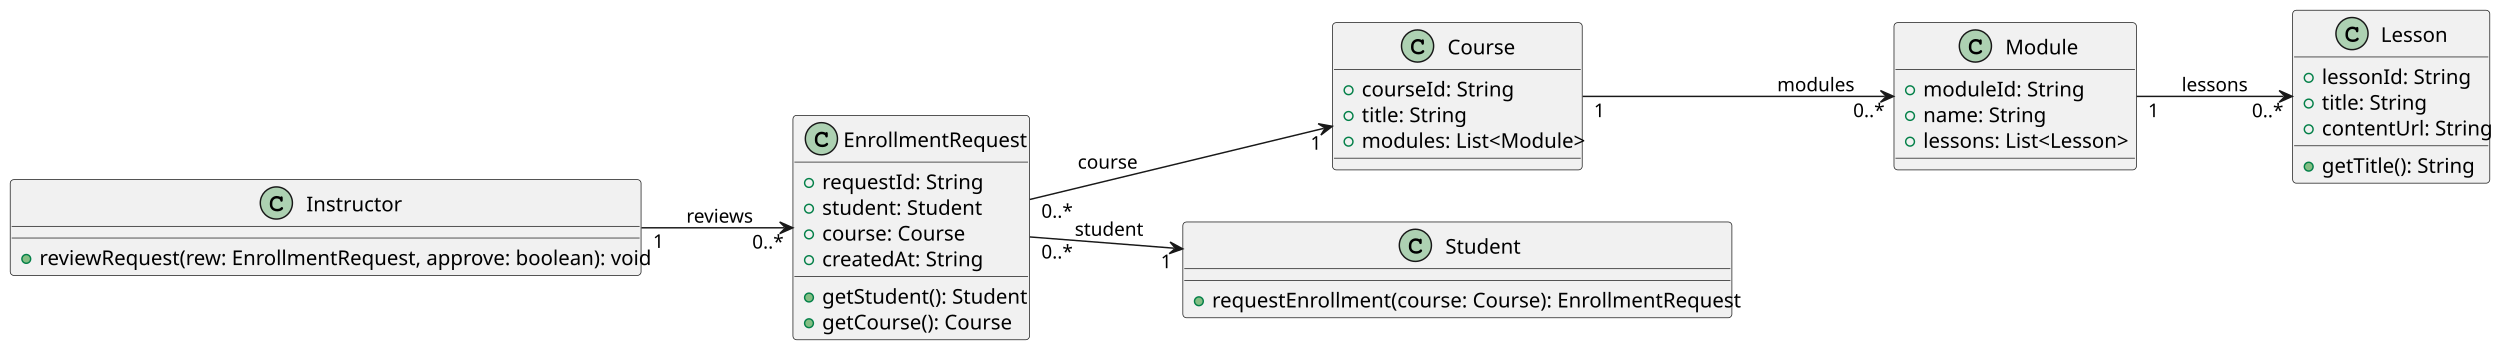
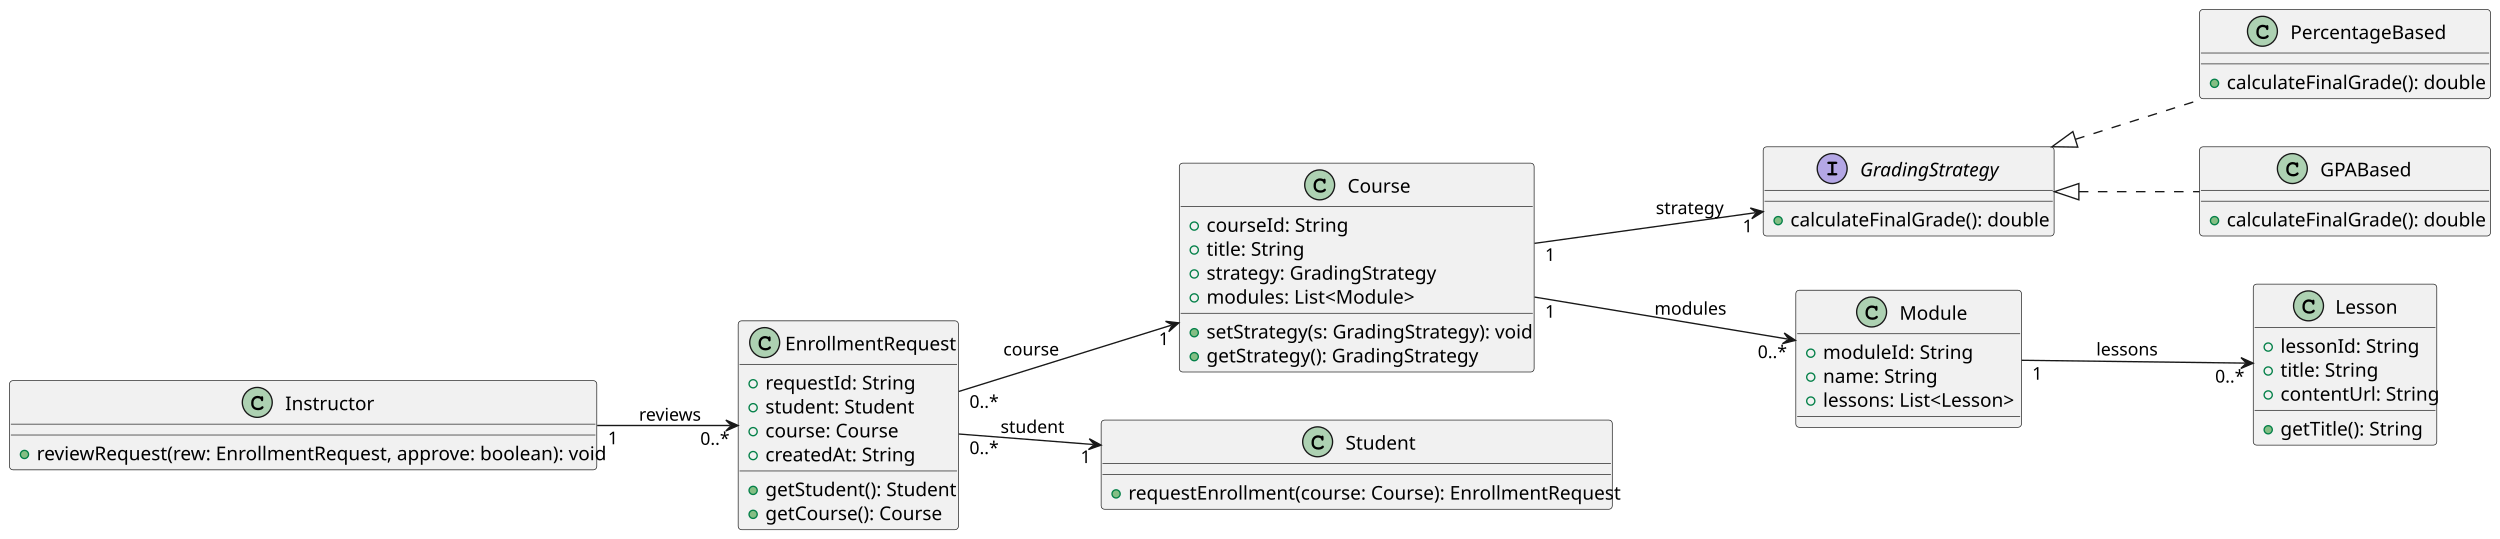
- <svg xmlns="http://www.w3.org/2000/svg" contentStyleType="text/css" height="239px" preserveAspectRatio="none" style="width:1712px;height:239px;background:#FFFFFF;" version="1.1" viewBox="0 0 1712 239" width="1712px" zoomAndPan="magnify">
+ <svg xmlns="http://www.w3.org/2000/svg" contentStyleType="text/css" height="396px" preserveAspectRatio="none" style="width:1839px;height:396px;background:#FFFFFF;" version="1.1" viewBox="0 0 1839 396" width="1839px" zoomAndPan="magnify">
  <defs />
  <g>
    <g id="elem_Course">
-       <rect codeLine="3" fill="#F1F1F1" height="100.828" id="Course" rx="2.5" ry="2.5" style="stroke:#181818;stroke-width:0.5;" width="171" x="912.5" y="15.5" />
-       <ellipse cx="970.75" cy="31.5" fill="#ADD1B2" rx="11" ry="11" style="stroke:#181818;stroke-width:1.0;" />
-       <path d="M973.516,27.375 Q973.672,27.156 973.859,27.047 Q974.047,26.938 974.266,26.938 Q974.641,26.938 974.875,27.203 Q975.109,27.453 975.109,28.062 L975.109,29.516 Q975.109,30.125 974.875,30.391 Q974.641,30.656 974.266,30.656 Q973.922,30.656 973.719,30.453 Q973.516,30.266 973.406,29.75 Q973.359,29.391 973.172,29.203 Q972.844,28.828 972.234,28.609 Q971.625,28.391 971,28.391 Q970.234,28.391 969.594,28.719 Q968.969,29.047 968.469,29.797 Q967.984,30.547 967.984,31.578 L967.984,32.672 Q967.984,33.906 968.875,34.734 Q969.766,35.547 971.359,35.547 Q972.297,35.547 972.953,35.297 Q973.344,35.141 973.766,34.703 Q974.031,34.438 974.172,34.359 Q974.328,34.281 974.531,34.281 Q974.859,34.281 975.109,34.547 Q975.375,34.797 975.375,35.141 Q975.375,35.484 975.031,35.891 Q974.531,36.469 973.734,36.797 Q972.656,37.25 971.359,37.25 Q969.844,37.25 968.641,36.625 Q967.656,36.125 966.969,35.062 Q966.281,33.984 966.281,32.703 L966.281,31.547 Q966.281,30.219 966.891,29.078 Q967.516,27.922 968.609,27.312 Q969.703,26.688 970.938,26.688 Q971.672,26.688 972.312,26.859 Q972.969,27.016 973.516,27.375 Z " fill="#000000" />
-       <text fill="#000000" font-family="sans-serif" font-size="14" lengthAdjust="spacing" textLength="46" x="991.25" y="37.228">Course</text>
-       <line style="stroke:#181818;stroke-width:0.5;" x1="913.5" x2="1082.5" y1="47.5" y2="47.5" />
-       <ellipse cx="923.5" cy="61.805" fill="none" rx="3" ry="3" style="stroke:#038048;stroke-width:1.0;" />
-       <text fill="#000000" font-family="sans-serif" font-size="14" lengthAdjust="spacing" textLength="99" x="932.5" y="66.033">courseId: String</text>
-       <ellipse cx="923.5" cy="79.414" fill="none" rx="3" ry="3" style="stroke:#038048;stroke-width:1.0;" />
-       <text fill="#000000" font-family="sans-serif" font-size="14" lengthAdjust="spacing" textLength="67" x="932.5" y="83.643">title: String</text>
-       <ellipse cx="923.5" cy="97.023" fill="none" rx="3" ry="3" style="stroke:#038048;stroke-width:1.0;" />
-       <text fill="#000000" font-family="sans-serif" font-size="14" lengthAdjust="spacing" textLength="145" x="932.5" y="101.252">modules: List&lt;Module&gt;</text>
-       <line style="stroke:#181818;stroke-width:0.5;" x1="913.5" x2="1082.5" y1="108.328" y2="108.328" />
+       <rect codeLine="3" fill="#F1F1F1" height="153.656" id="Course" rx="2.5" ry="2.5" style="stroke:#181818;stroke-width:0.5;" width="261" x="867.5" y="120" />
+       <ellipse cx="970.75" cy="136" fill="#ADD1B2" rx="11" ry="11" style="stroke:#181818;stroke-width:1.0;" />
+       <path d="M973.516,131.875 Q973.672,131.656 973.859,131.547 Q974.047,131.438 974.266,131.438 Q974.641,131.438 974.875,131.703 Q975.109,131.953 975.109,132.562 L975.109,134.016 Q975.109,134.625 974.875,134.891 Q974.641,135.156 974.266,135.156 Q973.922,135.156 973.719,134.953 Q973.516,134.766 973.406,134.25 Q973.359,133.891 973.172,133.703 Q972.844,133.328 972.234,133.109 Q971.625,132.891 971,132.891 Q970.234,132.891 969.594,133.219 Q968.969,133.547 968.469,134.297 Q967.984,135.047 967.984,136.078 L967.984,137.172 Q967.984,138.406 968.875,139.234 Q969.766,140.047 971.359,140.047 Q972.297,140.047 972.953,139.797 Q973.344,139.641 973.766,139.203 Q974.031,138.938 974.172,138.859 Q974.328,138.781 974.531,138.781 Q974.859,138.781 975.109,139.047 Q975.375,139.297 975.375,139.641 Q975.375,139.984 975.031,140.391 Q974.531,140.969 973.734,141.297 Q972.656,141.75 971.359,141.75 Q969.844,141.75 968.641,141.125 Q967.656,140.625 966.969,139.562 Q966.281,138.484 966.281,137.203 L966.281,136.047 Q966.281,134.719 966.891,133.578 Q967.516,132.422 968.609,131.812 Q969.703,131.188 970.938,131.188 Q971.672,131.188 972.312,131.359 Q972.969,131.516 973.516,131.875 Z " fill="#000000" />
+       <text fill="#000000" font-family="sans-serif" font-size="14" lengthAdjust="spacing" textLength="46" x="991.25" y="141.728">Course</text>
+       <line style="stroke:#181818;stroke-width:0.5;" x1="868.5" x2="1127.5" y1="152" y2="152" />
+       <ellipse cx="878.5" cy="166.305" fill="none" rx="3" ry="3" style="stroke:#038048;stroke-width:1.0;" />
+       <text fill="#000000" font-family="sans-serif" font-size="14" lengthAdjust="spacing" textLength="99" x="887.5" y="170.533">courseId: String</text>
+       <ellipse cx="878.5" cy="183.914" fill="none" rx="3" ry="3" style="stroke:#038048;stroke-width:1.0;" />
+       <text fill="#000000" font-family="sans-serif" font-size="14" lengthAdjust="spacing" textLength="67" x="887.5" y="188.143">title: String</text>
+       <ellipse cx="878.5" cy="201.523" fill="none" rx="3" ry="3" style="stroke:#038048;stroke-width:1.0;" />
+       <text fill="#000000" font-family="sans-serif" font-size="14" lengthAdjust="spacing" textLength="163" x="887.5" y="205.752">strategy: GradingStrategy</text>
+       <ellipse cx="878.5" cy="219.133" fill="none" rx="3" ry="3" style="stroke:#038048;stroke-width:1.0;" />
+       <text fill="#000000" font-family="sans-serif" font-size="14" lengthAdjust="spacing" textLength="145" x="887.5" y="223.361">modules: List&lt;Module&gt;</text>
+       <line style="stroke:#181818;stroke-width:0.5;" x1="868.5" x2="1127.5" y1="230.438" y2="230.438" />
+       <ellipse cx="878.5" cy="244.742" fill="#84BE84" rx="3" ry="3" style="stroke:#038048;stroke-width:1.0;" />
+       <text fill="#000000" font-family="sans-serif" font-size="14" lengthAdjust="spacing" textLength="235" x="887.5" y="248.971">setStrategy(s: GradingStrategy): void</text>
+       <ellipse cx="878.5" cy="262.352" fill="#84BE84" rx="3" ry="3" style="stroke:#038048;stroke-width:1.0;" />
+       <text fill="#000000" font-family="sans-serif" font-size="14" lengthAdjust="spacing" textLength="195" x="887.5" y="266.58">getStrategy(): GradingStrategy</text>
+     </g>
+     <g id="elem_GradingStrategy">
+       <rect codeLine="12" fill="#F1F1F1" height="65.609" id="GradingStrategy" rx="2.5" ry="2.5" style="stroke:#181818;stroke-width:0.5;" width="214" x="1297" y="108" />
+       <ellipse cx="1347.75" cy="124" fill="#B4A7E5" rx="11" ry="11" style="stroke:#181818;stroke-width:1.0;" />
+       <path d="M1348.703,120.641 L1348.703,127.297 L1350.422,127.297 Q1351.031,127.297 1351.297,127.531 Q1351.562,127.766 1351.562,128.156 Q1351.562,128.531 1351.297,128.766 Q1351.031,129 1350.422,129 L1345.281,129 Q1344.672,129 1344.406,128.766 Q1344.141,128.531 1344.141,128.141 Q1344.141,127.766 1344.406,127.531 Q1344.672,127.297 1345.281,127.297 L1347,127.297 L1347,120.641 L1345.281,120.641 Q1344.672,120.641 1344.406,120.406 Q1344.141,120.172 1344.141,119.781 Q1344.141,119.406 1344.406,119.172 Q1344.672,118.938 1345.281,118.938 L1350.422,118.938 Q1351.031,118.938 1351.297,119.172 Q1351.562,119.406 1351.562,119.781 Q1351.562,120.172 1351.297,120.406 Q1351.031,120.641 1350.422,120.641 L1348.703,120.641 Z " fill="#000000" />
+       <text fill="#000000" font-family="sans-serif" font-size="14" font-style="italic" lengthAdjust="spacing" textLength="104" x="1368.25" y="129.728">GradingStrategy</text>
+       <line style="stroke:#181818;stroke-width:0.5;" x1="1298" x2="1510" y1="140" y2="140" />
+       <line style="stroke:#181818;stroke-width:0.5;" x1="1298" x2="1510" y1="148" y2="148" />
+       <ellipse cx="1308" cy="162.305" fill="#84BE84" rx="3" ry="3" style="stroke:#038048;stroke-width:1.0;" />
+       <text fill="#000000" font-family="sans-serif" font-size="14" lengthAdjust="spacing" textLength="188" x="1317" y="166.533">calculateFinalGrade(): double</text>
+     </g>
+     <g id="elem_PercentageBased">
+       <rect codeLine="16" fill="#F1F1F1" height="65.609" id="PercentageBased" rx="2.5" ry="2.5" style="stroke:#181818;stroke-width:0.5;" width="214" x="1618" y="7" />
+       <ellipse cx="1664.25" cy="23" fill="#ADD1B2" rx="11" ry="11" style="stroke:#181818;stroke-width:1.0;" />
+       <path d="M1667.016,18.875 Q1667.172,18.656 1667.359,18.547 Q1667.547,18.438 1667.766,18.438 Q1668.141,18.438 1668.375,18.703 Q1668.609,18.953 1668.609,19.562 L1668.609,21.016 Q1668.609,21.625 1668.375,21.891 Q1668.141,22.156 1667.766,22.156 Q1667.422,22.156 1667.219,21.953 Q1667.016,21.766 1666.906,21.25 Q1666.859,20.891 1666.672,20.703 Q1666.344,20.328 1665.734,20.109 Q1665.125,19.891 1664.5,19.891 Q1663.734,19.891 1663.094,20.219 Q1662.469,20.547 1661.969,21.297 Q1661.484,22.047 1661.484,23.078 L1661.484,24.172 Q1661.484,25.406 1662.375,26.234 Q1663.266,27.047 1664.859,27.047 Q1665.797,27.047 1666.453,26.797 Q1666.844,26.641 1667.266,26.203 Q1667.531,25.938 1667.672,25.859 Q1667.828,25.781 1668.031,25.781 Q1668.359,25.781 1668.609,26.047 Q1668.875,26.297 1668.875,26.641 Q1668.875,26.984 1668.531,27.391 Q1668.031,27.969 1667.234,28.297 Q1666.156,28.75 1664.859,28.75 Q1663.344,28.75 1662.141,28.125 Q1661.156,27.625 1660.469,26.562 Q1659.781,25.484 1659.781,24.203 L1659.781,23.047 Q1659.781,21.719 1660.391,20.578 Q1661.016,19.422 1662.109,18.812 Q1663.203,18.188 1664.438,18.188 Q1665.172,18.188 1665.812,18.359 Q1666.469,18.516 1667.016,18.875 Z " fill="#000000" />
+       <text fill="#000000" font-family="sans-serif" font-size="14" lengthAdjust="spacing" textLength="113" x="1684.75" y="28.729">PercentageBased</text>
+       <line style="stroke:#181818;stroke-width:0.5;" x1="1619" x2="1831" y1="39" y2="39" />
+       <line style="stroke:#181818;stroke-width:0.5;" x1="1619" x2="1831" y1="47" y2="47" />
+       <ellipse cx="1629" cy="61.305" fill="#84BE84" rx="3" ry="3" style="stroke:#038048;stroke-width:1.0;" />
+       <text fill="#000000" font-family="sans-serif" font-size="14" lengthAdjust="spacing" textLength="188" x="1638" y="65.533">calculateFinalGrade(): double</text>
+     </g>
+     <g id="elem_GPABased">
+       <rect codeLine="20" fill="#F1F1F1" height="65.609" id="GPABased" rx="2.5" ry="2.5" style="stroke:#181818;stroke-width:0.5;" width="214" x="1618" y="108" />
+       <ellipse cx="1686.25" cy="124" fill="#ADD1B2" rx="11" ry="11" style="stroke:#181818;stroke-width:1.0;" />
+       <path d="M1689.016,119.875 Q1689.172,119.656 1689.359,119.547 Q1689.547,119.438 1689.766,119.438 Q1690.141,119.438 1690.375,119.703 Q1690.609,119.953 1690.609,120.562 L1690.609,122.016 Q1690.609,122.625 1690.375,122.891 Q1690.141,123.156 1689.766,123.156 Q1689.422,123.156 1689.219,122.953 Q1689.016,122.766 1688.906,122.25 Q1688.859,121.891 1688.672,121.703 Q1688.344,121.328 1687.734,121.109 Q1687.125,120.891 1686.5,120.891 Q1685.734,120.891 1685.094,121.219 Q1684.469,121.547 1683.969,122.297 Q1683.484,123.047 1683.484,124.078 L1683.484,125.172 Q1683.484,126.406 1684.375,127.234 Q1685.266,128.047 1686.859,128.047 Q1687.797,128.047 1688.453,127.797 Q1688.844,127.641 1689.266,127.203 Q1689.531,126.938 1689.672,126.859 Q1689.828,126.781 1690.031,126.781 Q1690.359,126.781 1690.609,127.047 Q1690.875,127.297 1690.875,127.641 Q1690.875,127.984 1690.531,128.391 Q1690.031,128.969 1689.234,129.297 Q1688.156,129.75 1686.859,129.75 Q1685.344,129.75 1684.141,129.125 Q1683.156,128.625 1682.469,127.562 Q1681.781,126.484 1681.781,125.203 L1681.781,124.047 Q1681.781,122.719 1682.391,121.578 Q1683.016,120.422 1684.109,119.812 Q1685.203,119.188 1686.438,119.188 Q1687.172,119.188 1687.812,119.359 Q1688.469,119.516 1689.016,119.875 Z " fill="#000000" />
+       <text fill="#000000" font-family="sans-serif" font-size="14" lengthAdjust="spacing" textLength="69" x="1706.75" y="129.728">GPABased</text>
+       <line style="stroke:#181818;stroke-width:0.5;" x1="1619" x2="1831" y1="140" y2="140" />
+       <line style="stroke:#181818;stroke-width:0.5;" x1="1619" x2="1831" y1="148" y2="148" />
+       <ellipse cx="1629" cy="162.305" fill="#84BE84" rx="3" ry="3" style="stroke:#038048;stroke-width:1.0;" />
+       <text fill="#000000" font-family="sans-serif" font-size="14" lengthAdjust="spacing" textLength="188" x="1638" y="166.533">calculateFinalGrade(): double</text>
    </g>
    <g id="elem_Module">
-       <rect codeLine="9" fill="#F1F1F1" height="100.828" id="Module" rx="2.5" ry="2.5" style="stroke:#181818;stroke-width:0.5;" width="166" x="1297" y="15.5" />
-       <ellipse cx="1352.75" cy="31.5" fill="#ADD1B2" rx="11" ry="11" style="stroke:#181818;stroke-width:1.0;" />
-       <path d="M1355.516,27.375 Q1355.672,27.156 1355.859,27.047 Q1356.047,26.938 1356.266,26.938 Q1356.641,26.938 1356.875,27.203 Q1357.109,27.453 1357.109,28.062 L1357.109,29.516 Q1357.109,30.125 1356.875,30.391 Q1356.641,30.656 1356.266,30.656 Q1355.922,30.656 1355.719,30.453 Q1355.516,30.266 1355.406,29.75 Q1355.359,29.391 1355.172,29.203 Q1354.844,28.828 1354.234,28.609 Q1353.625,28.391 1353,28.391 Q1352.234,28.391 1351.594,28.719 Q1350.969,29.047 1350.469,29.797 Q1349.984,30.547 1349.984,31.578 L1349.984,32.672 Q1349.984,33.906 1350.875,34.734 Q1351.766,35.547 1353.359,35.547 Q1354.297,35.547 1354.953,35.297 Q1355.344,35.141 1355.766,34.703 Q1356.031,34.438 1356.172,34.359 Q1356.328,34.281 1356.531,34.281 Q1356.859,34.281 1357.109,34.547 Q1357.375,34.797 1357.375,35.141 Q1357.375,35.484 1357.031,35.891 Q1356.531,36.469 1355.734,36.797 Q1354.656,37.25 1353.359,37.25 Q1351.844,37.25 1350.641,36.625 Q1349.656,36.125 1348.969,35.062 Q1348.281,33.984 1348.281,32.703 L1348.281,31.547 Q1348.281,30.219 1348.891,29.078 Q1349.516,27.922 1350.609,27.312 Q1351.703,26.688 1352.938,26.688 Q1353.672,26.688 1354.312,26.859 Q1354.969,27.016 1355.516,27.375 Z " fill="#000000" />
-       <text fill="#000000" font-family="sans-serif" font-size="14" lengthAdjust="spacing" textLength="46" x="1373.25" y="37.228">Module</text>
-       <line style="stroke:#181818;stroke-width:0.5;" x1="1298" x2="1462" y1="47.5" y2="47.5" />
-       <ellipse cx="1308" cy="61.805" fill="none" rx="3" ry="3" style="stroke:#038048;stroke-width:1.0;" />
-       <text fill="#000000" font-family="sans-serif" font-size="14" lengthAdjust="spacing" textLength="102" x="1317" y="66.033">moduleId: String</text>
-       <ellipse cx="1308" cy="79.414" fill="none" rx="3" ry="3" style="stroke:#038048;stroke-width:1.0;" />
-       <text fill="#000000" font-family="sans-serif" font-size="14" lengthAdjust="spacing" textLength="80" x="1317" y="83.643">name: String</text>
-       <ellipse cx="1308" cy="97.023" fill="none" rx="3" ry="3" style="stroke:#038048;stroke-width:1.0;" />
-       <text fill="#000000" font-family="sans-serif" font-size="14" lengthAdjust="spacing" textLength="140" x="1317" y="101.252">lessons: List&lt;Lesson&gt;</text>
-       <line style="stroke:#181818;stroke-width:0.5;" x1="1298" x2="1462" y1="108.328" y2="108.328" />
+       <rect codeLine="24" fill="#F1F1F1" height="100.828" id="Module" rx="2.5" ry="2.5" style="stroke:#181818;stroke-width:0.5;" width="166" x="1321" y="213.5" />
+       <ellipse cx="1376.75" cy="229.5" fill="#ADD1B2" rx="11" ry="11" style="stroke:#181818;stroke-width:1.0;" />
+       <path d="M1379.516,225.375 Q1379.672,225.156 1379.859,225.047 Q1380.047,224.938 1380.266,224.938 Q1380.641,224.938 1380.875,225.203 Q1381.109,225.453 1381.109,226.062 L1381.109,227.516 Q1381.109,228.125 1380.875,228.391 Q1380.641,228.656 1380.266,228.656 Q1379.922,228.656 1379.719,228.453 Q1379.516,228.266 1379.406,227.75 Q1379.359,227.391 1379.172,227.203 Q1378.844,226.828 1378.234,226.609 Q1377.625,226.391 1377,226.391 Q1376.234,226.391 1375.594,226.719 Q1374.969,227.047 1374.469,227.797 Q1373.984,228.547 1373.984,229.578 L1373.984,230.672 Q1373.984,231.906 1374.875,232.734 Q1375.766,233.547 1377.359,233.547 Q1378.297,233.547 1378.953,233.297 Q1379.344,233.141 1379.766,232.703 Q1380.031,232.438 1380.172,232.359 Q1380.328,232.281 1380.531,232.281 Q1380.859,232.281 1381.109,232.547 Q1381.375,232.797 1381.375,233.141 Q1381.375,233.484 1381.031,233.891 Q1380.531,234.469 1379.734,234.797 Q1378.656,235.25 1377.359,235.25 Q1375.844,235.25 1374.641,234.625 Q1373.656,234.125 1372.969,233.062 Q1372.281,231.984 1372.281,230.703 L1372.281,229.547 Q1372.281,228.219 1372.891,227.078 Q1373.516,225.922 1374.609,225.312 Q1375.703,224.688 1376.938,224.688 Q1377.672,224.688 1378.312,224.859 Q1378.969,225.016 1379.516,225.375 Z " fill="#000000" />
+       <text fill="#000000" font-family="sans-serif" font-size="14" lengthAdjust="spacing" textLength="46" x="1397.25" y="235.228">Module</text>
+       <line style="stroke:#181818;stroke-width:0.5;" x1="1322" x2="1486" y1="245.5" y2="245.5" />
+       <ellipse cx="1332" cy="259.805" fill="none" rx="3" ry="3" style="stroke:#038048;stroke-width:1.0;" />
+       <text fill="#000000" font-family="sans-serif" font-size="14" lengthAdjust="spacing" textLength="102" x="1341" y="264.033">moduleId: String</text>
+       <ellipse cx="1332" cy="277.414" fill="none" rx="3" ry="3" style="stroke:#038048;stroke-width:1.0;" />
+       <text fill="#000000" font-family="sans-serif" font-size="14" lengthAdjust="spacing" textLength="80" x="1341" y="281.643">name: String</text>
+       <ellipse cx="1332" cy="295.023" fill="none" rx="3" ry="3" style="stroke:#038048;stroke-width:1.0;" />
+       <text fill="#000000" font-family="sans-serif" font-size="14" lengthAdjust="spacing" textLength="140" x="1341" y="299.252">lessons: List&lt;Lesson&gt;</text>
+       <line style="stroke:#181818;stroke-width:0.5;" x1="1322" x2="1486" y1="306.328" y2="306.328" />
    </g>
    <g id="elem_Lesson">
-       <rect codeLine="15" fill="#F1F1F1" height="118.438" id="Lesson" rx="2.5" ry="2.5" style="stroke:#181818;stroke-width:0.5;" width="135" x="1570" y="7" />
-       <ellipse cx="1610.65" cy="23" fill="#ADD1B2" rx="11" ry="11" style="stroke:#181818;stroke-width:1.0;" />
-       <path d="M1613.416,18.875 Q1613.572,18.656 1613.759,18.547 Q1613.947,18.438 1614.166,18.438 Q1614.541,18.438 1614.775,18.703 Q1615.009,18.953 1615.009,19.562 L1615.009,21.016 Q1615.009,21.625 1614.775,21.891 Q1614.541,22.156 1614.166,22.156 Q1613.822,22.156 1613.619,21.953 Q1613.416,21.766 1613.306,21.25 Q1613.259,20.891 1613.072,20.703 Q1612.744,20.328 1612.134,20.109 Q1611.525,19.891 1610.9,19.891 Q1610.134,19.891 1609.494,20.219 Q1608.869,20.547 1608.369,21.297 Q1607.884,22.047 1607.884,23.078 L1607.884,24.172 Q1607.884,25.406 1608.775,26.234 Q1609.666,27.047 1611.259,27.047 Q1612.197,27.047 1612.853,26.797 Q1613.244,26.641 1613.666,26.203 Q1613.931,25.938 1614.072,25.859 Q1614.228,25.781 1614.431,25.781 Q1614.759,25.781 1615.009,26.047 Q1615.275,26.297 1615.275,26.641 Q1615.275,26.984 1614.931,27.391 Q1614.431,27.969 1613.634,28.297 Q1612.556,28.75 1611.259,28.75 Q1609.744,28.75 1608.541,28.125 Q1607.556,27.625 1606.869,26.562 Q1606.181,25.484 1606.181,24.203 L1606.181,23.047 Q1606.181,21.719 1606.791,20.578 Q1607.416,19.422 1608.509,18.812 Q1609.603,18.188 1610.838,18.188 Q1611.572,18.188 1612.213,18.359 Q1612.869,18.516 1613.416,18.875 Z " fill="#000000" />
-       <text fill="#000000" font-family="sans-serif" font-size="14" lengthAdjust="spacing" textLength="46" x="1630.35" y="28.729">Lesson</text>
-       <line style="stroke:#181818;stroke-width:0.5;" x1="1571" x2="1704" y1="39" y2="39" />
-       <ellipse cx="1581" cy="53.305" fill="none" rx="3" ry="3" style="stroke:#038048;stroke-width:1.0;" />
-       <text fill="#000000" font-family="sans-serif" font-size="14" lengthAdjust="spacing" textLength="97" x="1590" y="57.533">lessonId: String</text>
-       <ellipse cx="1581" cy="70.914" fill="none" rx="3" ry="3" style="stroke:#038048;stroke-width:1.0;" />
-       <text fill="#000000" font-family="sans-serif" font-size="14" lengthAdjust="spacing" textLength="67" x="1590" y="75.143">title: String</text>
-       <ellipse cx="1581" cy="88.523" fill="none" rx="3" ry="3" style="stroke:#038048;stroke-width:1.0;" />
-       <text fill="#000000" font-family="sans-serif" font-size="14" lengthAdjust="spacing" textLength="109" x="1590" y="92.752">contentUrl: String</text>
-       <line style="stroke:#181818;stroke-width:0.5;" x1="1571" x2="1704" y1="99.828" y2="99.828" />
-       <ellipse cx="1581" cy="114.133" fill="#84BE84" rx="3" ry="3" style="stroke:#038048;stroke-width:1.0;" />
-       <text fill="#000000" font-family="sans-serif" font-size="14" lengthAdjust="spacing" textLength="102" x="1590" y="118.361">getTitle(): String</text>
+       <rect codeLine="30" fill="#F1F1F1" height="118.438" id="Lesson" rx="2.5" ry="2.5" style="stroke:#181818;stroke-width:0.5;" width="135" x="1657.5" y="209" />
+       <ellipse cx="1698.15" cy="225" fill="#ADD1B2" rx="11" ry="11" style="stroke:#181818;stroke-width:1.0;" />
+       <path d="M1700.916,220.875 Q1701.072,220.656 1701.259,220.547 Q1701.447,220.438 1701.666,220.438 Q1702.041,220.438 1702.275,220.703 Q1702.509,220.953 1702.509,221.562 L1702.509,223.016 Q1702.509,223.625 1702.275,223.891 Q1702.041,224.156 1701.666,224.156 Q1701.322,224.156 1701.119,223.953 Q1700.916,223.766 1700.806,223.25 Q1700.759,222.891 1700.572,222.703 Q1700.244,222.328 1699.634,222.109 Q1699.025,221.891 1698.4,221.891 Q1697.634,221.891 1696.994,222.219 Q1696.369,222.547 1695.869,223.297 Q1695.384,224.047 1695.384,225.078 L1695.384,226.172 Q1695.384,227.406 1696.275,228.234 Q1697.166,229.047 1698.759,229.047 Q1699.697,229.047 1700.353,228.797 Q1700.744,228.641 1701.166,228.203 Q1701.431,227.938 1701.572,227.859 Q1701.728,227.781 1701.931,227.781 Q1702.259,227.781 1702.509,228.047 Q1702.775,228.297 1702.775,228.641 Q1702.775,228.984 1702.431,229.391 Q1701.931,229.969 1701.134,230.297 Q1700.056,230.75 1698.759,230.75 Q1697.244,230.75 1696.041,230.125 Q1695.056,229.625 1694.369,228.562 Q1693.681,227.484 1693.681,226.203 L1693.681,225.047 Q1693.681,223.719 1694.291,222.578 Q1694.916,221.422 1696.009,220.812 Q1697.103,220.188 1698.338,220.188 Q1699.072,220.188 1699.713,220.359 Q1700.369,220.516 1700.916,220.875 Z " fill="#000000" />
+       <text fill="#000000" font-family="sans-serif" font-size="14" lengthAdjust="spacing" textLength="46" x="1717.85" y="230.728">Lesson</text>
+       <line style="stroke:#181818;stroke-width:0.5;" x1="1658.5" x2="1791.5" y1="241" y2="241" />
+       <ellipse cx="1668.5" cy="255.305" fill="none" rx="3" ry="3" style="stroke:#038048;stroke-width:1.0;" />
+       <text fill="#000000" font-family="sans-serif" font-size="14" lengthAdjust="spacing" textLength="97" x="1677.5" y="259.533">lessonId: String</text>
+       <ellipse cx="1668.5" cy="272.914" fill="none" rx="3" ry="3" style="stroke:#038048;stroke-width:1.0;" />
+       <text fill="#000000" font-family="sans-serif" font-size="14" lengthAdjust="spacing" textLength="67" x="1677.5" y="277.143">title: String</text>
+       <ellipse cx="1668.5" cy="290.523" fill="none" rx="3" ry="3" style="stroke:#038048;stroke-width:1.0;" />
+       <text fill="#000000" font-family="sans-serif" font-size="14" lengthAdjust="spacing" textLength="109" x="1677.5" y="294.752">contentUrl: String</text>
+       <line style="stroke:#181818;stroke-width:0.5;" x1="1658.5" x2="1791.5" y1="301.828" y2="301.828" />
+       <ellipse cx="1668.5" cy="316.133" fill="#84BE84" rx="3" ry="3" style="stroke:#038048;stroke-width:1.0;" />
+       <text fill="#000000" font-family="sans-serif" font-size="14" lengthAdjust="spacing" textLength="102" x="1677.5" y="320.361">getTitle(): String</text>
    </g>
    <g id="elem_Student">
-       <rect codeLine="22" fill="#F1F1F1" height="65.609" id="Student" rx="2.5" ry="2.5" style="stroke:#181818;stroke-width:0.5;" width="376" x="810" y="152" />
-       <ellipse cx="969.25" cy="168" fill="#ADD1B2" rx="11" ry="11" style="stroke:#181818;stroke-width:1.0;" />
-       <path d="M972.016,163.875 Q972.172,163.656 972.359,163.547 Q972.547,163.438 972.766,163.438 Q973.141,163.438 973.375,163.703 Q973.609,163.953 973.609,164.562 L973.609,166.016 Q973.609,166.625 973.375,166.891 Q973.141,167.156 972.766,167.156 Q972.422,167.156 972.219,166.953 Q972.016,166.766 971.906,166.25 Q971.859,165.891 971.672,165.703 Q971.344,165.328 970.734,165.109 Q970.125,164.891 969.5,164.891 Q968.734,164.891 968.094,165.219 Q967.469,165.547 966.969,166.297 Q966.484,167.047 966.484,168.078 L966.484,169.172 Q966.484,170.406 967.375,171.234 Q968.266,172.047 969.859,172.047 Q970.797,172.047 971.453,171.797 Q971.844,171.641 972.266,171.203 Q972.531,170.938 972.672,170.859 Q972.828,170.781 973.031,170.781 Q973.359,170.781 973.609,171.047 Q973.875,171.297 973.875,171.641 Q973.875,171.984 973.531,172.391 Q973.031,172.969 972.234,173.297 Q971.156,173.75 969.859,173.75 Q968.344,173.75 967.141,173.125 Q966.156,172.625 965.469,171.562 Q964.781,170.484 964.781,169.203 L964.781,168.047 Q964.781,166.719 965.391,165.578 Q966.016,164.422 967.109,163.812 Q968.203,163.188 969.438,163.188 Q970.172,163.188 970.812,163.359 Q971.469,163.516 972.016,163.875 Z " fill="#000000" />
-       <text fill="#000000" font-family="sans-serif" font-size="14" lengthAdjust="spacing" textLength="49" x="989.75" y="173.728">Student</text>
-       <line style="stroke:#181818;stroke-width:0.5;" x1="811" x2="1185" y1="184" y2="184" />
-       <line style="stroke:#181818;stroke-width:0.5;" x1="811" x2="1185" y1="192" y2="192" />
-       <ellipse cx="821" cy="206.305" fill="#84BE84" rx="3" ry="3" style="stroke:#038048;stroke-width:1.0;" />
-       <text fill="#000000" font-family="sans-serif" font-size="14" lengthAdjust="spacing" textLength="350" x="830" y="210.533">requestEnrollment(course: Course): EnrollmentRequest</text>
+       <rect codeLine="37" fill="#F1F1F1" height="65.609" id="Student" rx="2.5" ry="2.5" style="stroke:#181818;stroke-width:0.5;" width="376" x="810" y="309" />
+       <ellipse cx="969.25" cy="325" fill="#ADD1B2" rx="11" ry="11" style="stroke:#181818;stroke-width:1.0;" />
+       <path d="M972.016,320.875 Q972.172,320.656 972.359,320.547 Q972.547,320.438 972.766,320.438 Q973.141,320.438 973.375,320.703 Q973.609,320.953 973.609,321.562 L973.609,323.016 Q973.609,323.625 973.375,323.891 Q973.141,324.156 972.766,324.156 Q972.422,324.156 972.219,323.953 Q972.016,323.766 971.906,323.25 Q971.859,322.891 971.672,322.703 Q971.344,322.328 970.734,322.109 Q970.125,321.891 969.5,321.891 Q968.734,321.891 968.094,322.219 Q967.469,322.547 966.969,323.297 Q966.484,324.047 966.484,325.078 L966.484,326.172 Q966.484,327.406 967.375,328.234 Q968.266,329.047 969.859,329.047 Q970.797,329.047 971.453,328.797 Q971.844,328.641 972.266,328.203 Q972.531,327.938 972.672,327.859 Q972.828,327.781 973.031,327.781 Q973.359,327.781 973.609,328.047 Q973.875,328.297 973.875,328.641 Q973.875,328.984 973.531,329.391 Q973.031,329.969 972.234,330.297 Q971.156,330.75 969.859,330.75 Q968.344,330.75 967.141,330.125 Q966.156,329.625 965.469,328.562 Q964.781,327.484 964.781,326.203 L964.781,325.047 Q964.781,323.719 965.391,322.578 Q966.016,321.422 967.109,320.812 Q968.203,320.188 969.438,320.188 Q970.172,320.188 970.812,320.359 Q971.469,320.516 972.016,320.875 Z " fill="#000000" />
+       <text fill="#000000" font-family="sans-serif" font-size="14" lengthAdjust="spacing" textLength="49" x="989.75" y="330.728">Student</text>
+       <line style="stroke:#181818;stroke-width:0.5;" x1="811" x2="1185" y1="341" y2="341" />
+       <line style="stroke:#181818;stroke-width:0.5;" x1="811" x2="1185" y1="349" y2="349" />
+       <ellipse cx="821" cy="363.305" fill="#84BE84" rx="3" ry="3" style="stroke:#038048;stroke-width:1.0;" />
+       <text fill="#000000" font-family="sans-serif" font-size="14" lengthAdjust="spacing" textLength="350" x="830" y="367.533">requestEnrollment(course: Course): EnrollmentRequest</text>
    </g>
    <g id="elem_Instructor">
-       <rect codeLine="26" fill="#F1F1F1" height="65.609" id="Instructor" rx="2.5" ry="2.5" style="stroke:#181818;stroke-width:0.5;" width="432" x="7" y="123" />
-       <ellipse cx="189.25" cy="139" fill="#ADD1B2" rx="11" ry="11" style="stroke:#181818;stroke-width:1.0;" />
-       <path d="M192.016,134.875 Q192.172,134.656 192.359,134.547 Q192.547,134.438 192.766,134.438 Q193.141,134.438 193.375,134.703 Q193.609,134.953 193.609,135.562 L193.609,137.016 Q193.609,137.625 193.375,137.891 Q193.141,138.156 192.766,138.156 Q192.422,138.156 192.219,137.953 Q192.016,137.766 191.906,137.25 Q191.859,136.891 191.672,136.703 Q191.344,136.328 190.734,136.109 Q190.125,135.891 189.5,135.891 Q188.734,135.891 188.094,136.219 Q187.469,136.547 186.969,137.297 Q186.484,138.047 186.484,139.078 L186.484,140.172 Q186.484,141.406 187.375,142.234 Q188.266,143.047 189.859,143.047 Q190.797,143.047 191.453,142.797 Q191.844,142.641 192.266,142.203 Q192.531,141.938 192.672,141.859 Q192.828,141.781 193.031,141.781 Q193.359,141.781 193.609,142.047 Q193.875,142.297 193.875,142.641 Q193.875,142.984 193.531,143.391 Q193.031,143.969 192.234,144.297 Q191.156,144.75 189.859,144.75 Q188.344,144.75 187.141,144.125 Q186.156,143.625 185.469,142.562 Q184.781,141.484 184.781,140.203 L184.781,139.047 Q184.781,137.719 185.391,136.578 Q186.016,135.422 187.109,134.812 Q188.203,134.188 189.438,134.188 Q190.172,134.188 190.812,134.359 Q191.469,134.516 192.016,134.875 Z " fill="#000000" />
-       <text fill="#000000" font-family="sans-serif" font-size="14" lengthAdjust="spacing" textLength="59" x="209.75" y="144.728">Instructor</text>
-       <line style="stroke:#181818;stroke-width:0.5;" x1="8" x2="438" y1="155" y2="155" />
-       <line style="stroke:#181818;stroke-width:0.5;" x1="8" x2="438" y1="163" y2="163" />
-       <ellipse cx="18" cy="177.305" fill="#84BE84" rx="3" ry="3" style="stroke:#038048;stroke-width:1.0;" />
-       <text fill="#000000" font-family="sans-serif" font-size="14" lengthAdjust="spacing" textLength="406" x="27" y="181.533">reviewRequest(rew: EnrollmentRequest, approve: boolean): void</text>
+       <rect codeLine="41" fill="#F1F1F1" height="65.609" id="Instructor" rx="2.5" ry="2.5" style="stroke:#181818;stroke-width:0.5;" width="432" x="7" y="280" />
+       <ellipse cx="189.25" cy="296" fill="#ADD1B2" rx="11" ry="11" style="stroke:#181818;stroke-width:1.0;" />
+       <path d="M192.016,291.875 Q192.172,291.656 192.359,291.547 Q192.547,291.438 192.766,291.438 Q193.141,291.438 193.375,291.703 Q193.609,291.953 193.609,292.562 L193.609,294.016 Q193.609,294.625 193.375,294.891 Q193.141,295.156 192.766,295.156 Q192.422,295.156 192.219,294.953 Q192.016,294.766 191.906,294.25 Q191.859,293.891 191.672,293.703 Q191.344,293.328 190.734,293.109 Q190.125,292.891 189.5,292.891 Q188.734,292.891 188.094,293.219 Q187.469,293.547 186.969,294.297 Q186.484,295.047 186.484,296.078 L186.484,297.172 Q186.484,298.406 187.375,299.234 Q188.266,300.047 189.859,300.047 Q190.797,300.047 191.453,299.797 Q191.844,299.641 192.266,299.203 Q192.531,298.938 192.672,298.859 Q192.828,298.781 193.031,298.781 Q193.359,298.781 193.609,299.047 Q193.875,299.297 193.875,299.641 Q193.875,299.984 193.531,300.391 Q193.031,300.969 192.234,301.297 Q191.156,301.75 189.859,301.75 Q188.344,301.75 187.141,301.125 Q186.156,300.625 185.469,299.562 Q184.781,298.484 184.781,297.203 L184.781,296.047 Q184.781,294.719 185.391,293.578 Q186.016,292.422 187.109,291.812 Q188.203,291.188 189.438,291.188 Q190.172,291.188 190.812,291.359 Q191.469,291.516 192.016,291.875 Z " fill="#000000" />
+       <text fill="#000000" font-family="sans-serif" font-size="14" lengthAdjust="spacing" textLength="59" x="209.75" y="301.728">Instructor</text>
+       <line style="stroke:#181818;stroke-width:0.5;" x1="8" x2="438" y1="312" y2="312" />
+       <line style="stroke:#181818;stroke-width:0.5;" x1="8" x2="438" y1="320" y2="320" />
+       <ellipse cx="18" cy="334.305" fill="#84BE84" rx="3" ry="3" style="stroke:#038048;stroke-width:1.0;" />
+       <text fill="#000000" font-family="sans-serif" font-size="14" lengthAdjust="spacing" textLength="406" x="27" y="338.533">reviewRequest(rew: EnrollmentRequest, approve: boolean): void</text>
    </g>
    <g id="elem_EnrollmentRequest">
-       <rect codeLine="30" fill="#F1F1F1" height="153.656" id="EnrollmentRequest" rx="2.5" ry="2.5" style="stroke:#181818;stroke-width:0.5;" width="162" x="543" y="79" />
-       <ellipse cx="562.5" cy="95" fill="#ADD1B2" rx="11" ry="11" style="stroke:#181818;stroke-width:1.0;" />
-       <path d="M565.266,90.875 Q565.422,90.656 565.609,90.547 Q565.797,90.438 566.016,90.438 Q566.391,90.438 566.625,90.703 Q566.859,90.953 566.859,91.562 L566.859,93.016 Q566.859,93.625 566.625,93.891 Q566.391,94.156 566.016,94.156 Q565.672,94.156 565.469,93.953 Q565.266,93.766 565.156,93.25 Q565.109,92.891 564.922,92.703 Q564.594,92.328 563.984,92.109 Q563.375,91.891 562.75,91.891 Q561.984,91.891 561.344,92.219 Q560.719,92.547 560.219,93.297 Q559.734,94.047 559.734,95.078 L559.734,96.172 Q559.734,97.406 560.625,98.234 Q561.516,99.047 563.109,99.047 Q564.047,99.047 564.703,98.797 Q565.094,98.641 565.516,98.203 Q565.781,97.938 565.922,97.859 Q566.078,97.781 566.281,97.781 Q566.609,97.781 566.859,98.047 Q567.125,98.297 567.125,98.641 Q567.125,98.984 566.781,99.391 Q566.281,99.969 565.484,100.297 Q564.406,100.75 563.109,100.75 Q561.594,100.75 560.391,100.125 Q559.406,99.625 558.719,98.562 Q558.031,97.484 558.031,96.203 L558.031,95.047 Q558.031,93.719 558.641,92.578 Q559.266,91.422 560.359,90.812 Q561.453,90.188 562.688,90.188 Q563.422,90.188 564.062,90.359 Q564.719,90.516 565.266,90.875 Z " fill="#000000" />
-       <text fill="#000000" font-family="sans-serif" font-size="14" lengthAdjust="spacing" textLength="120" x="577.5" y="100.728">EnrollmentRequest</text>
-       <line style="stroke:#181818;stroke-width:0.5;" x1="544" x2="704" y1="111" y2="111" />
-       <ellipse cx="554" cy="125.305" fill="none" rx="3" ry="3" style="stroke:#038048;stroke-width:1.0;" />
-       <text fill="#000000" font-family="sans-serif" font-size="14" lengthAdjust="spacing" textLength="104" x="563" y="129.533">requestId: String</text>
-       <ellipse cx="554" cy="142.914" fill="none" rx="3" ry="3" style="stroke:#038048;stroke-width:1.0;" />
-       <text fill="#000000" font-family="sans-serif" font-size="14" lengthAdjust="spacing" textLength="104" x="563" y="147.143">student: Student</text>
-       <ellipse cx="554" cy="160.523" fill="none" rx="3" ry="3" style="stroke:#038048;stroke-width:1.0;" />
-       <text fill="#000000" font-family="sans-serif" font-size="14" lengthAdjust="spacing" textLength="97" x="563" y="164.752">course: Course</text>
-       <ellipse cx="554" cy="178.133" fill="none" rx="3" ry="3" style="stroke:#038048;stroke-width:1.0;" />
-       <text fill="#000000" font-family="sans-serif" font-size="14" lengthAdjust="spacing" textLength="106" x="563" y="182.361">createdAt: String</text>
-       <line style="stroke:#181818;stroke-width:0.5;" x1="544" x2="704" y1="189.438" y2="189.438" />
-       <ellipse cx="554" cy="203.742" fill="#84BE84" rx="3" ry="3" style="stroke:#038048;stroke-width:1.0;" />
-       <text fill="#000000" font-family="sans-serif" font-size="14" lengthAdjust="spacing" textLength="136" x="563" y="207.971">getStudent(): Student</text>
-       <ellipse cx="554" cy="221.352" fill="#84BE84" rx="3" ry="3" style="stroke:#038048;stroke-width:1.0;" />
-       <text fill="#000000" font-family="sans-serif" font-size="14" lengthAdjust="spacing" textLength="130" x="563" y="225.58">getCourse(): Course</text>
+       <rect codeLine="45" fill="#F1F1F1" height="153.656" id="EnrollmentRequest" rx="2.5" ry="2.5" style="stroke:#181818;stroke-width:0.5;" width="162" x="543" y="236" />
+       <ellipse cx="562.5" cy="252" fill="#ADD1B2" rx="11" ry="11" style="stroke:#181818;stroke-width:1.0;" />
+       <path d="M565.266,247.875 Q565.422,247.656 565.609,247.547 Q565.797,247.438 566.016,247.438 Q566.391,247.438 566.625,247.703 Q566.859,247.953 566.859,248.562 L566.859,250.016 Q566.859,250.625 566.625,250.891 Q566.391,251.156 566.016,251.156 Q565.672,251.156 565.469,250.953 Q565.266,250.766 565.156,250.25 Q565.109,249.891 564.922,249.703 Q564.594,249.328 563.984,249.109 Q563.375,248.891 562.75,248.891 Q561.984,248.891 561.344,249.219 Q560.719,249.547 560.219,250.297 Q559.734,251.047 559.734,252.078 L559.734,253.172 Q559.734,254.406 560.625,255.234 Q561.516,256.047 563.109,256.047 Q564.047,256.047 564.703,255.797 Q565.094,255.641 565.516,255.203 Q565.781,254.938 565.922,254.859 Q566.078,254.781 566.281,254.781 Q566.609,254.781 566.859,255.047 Q567.125,255.297 567.125,255.641 Q567.125,255.984 566.781,256.391 Q566.281,256.969 565.484,257.297 Q564.406,257.75 563.109,257.75 Q561.594,257.75 560.391,257.125 Q559.406,256.625 558.719,255.562 Q558.031,254.484 558.031,253.203 L558.031,252.047 Q558.031,250.719 558.641,249.578 Q559.266,248.422 560.359,247.812 Q561.453,247.188 562.688,247.188 Q563.422,247.188 564.062,247.359 Q564.719,247.516 565.266,247.875 Z " fill="#000000" />
+       <text fill="#000000" font-family="sans-serif" font-size="14" lengthAdjust="spacing" textLength="120" x="577.5" y="257.728">EnrollmentRequest</text>
+       <line style="stroke:#181818;stroke-width:0.5;" x1="544" x2="704" y1="268" y2="268" />
+       <ellipse cx="554" cy="282.305" fill="none" rx="3" ry="3" style="stroke:#038048;stroke-width:1.0;" />
+       <text fill="#000000" font-family="sans-serif" font-size="14" lengthAdjust="spacing" textLength="104" x="563" y="286.533">requestId: String</text>
+       <ellipse cx="554" cy="299.914" fill="none" rx="3" ry="3" style="stroke:#038048;stroke-width:1.0;" />
+       <text fill="#000000" font-family="sans-serif" font-size="14" lengthAdjust="spacing" textLength="104" x="563" y="304.143">student: Student</text>
+       <ellipse cx="554" cy="317.523" fill="none" rx="3" ry="3" style="stroke:#038048;stroke-width:1.0;" />
+       <text fill="#000000" font-family="sans-serif" font-size="14" lengthAdjust="spacing" textLength="97" x="563" y="321.752">course: Course</text>
+       <ellipse cx="554" cy="335.133" fill="none" rx="3" ry="3" style="stroke:#038048;stroke-width:1.0;" />
+       <text fill="#000000" font-family="sans-serif" font-size="14" lengthAdjust="spacing" textLength="106" x="563" y="339.361">createdAt: String</text>
+       <line style="stroke:#181818;stroke-width:0.5;" x1="544" x2="704" y1="346.438" y2="346.438" />
+       <ellipse cx="554" cy="360.742" fill="#84BE84" rx="3" ry="3" style="stroke:#038048;stroke-width:1.0;" />
+       <text fill="#000000" font-family="sans-serif" font-size="14" lengthAdjust="spacing" textLength="136" x="563" y="364.971">getStudent(): Student</text>
+       <ellipse cx="554" cy="378.352" fill="#84BE84" rx="3" ry="3" style="stroke:#038048;stroke-width:1.0;" />
+       <text fill="#000000" font-family="sans-serif" font-size="14" lengthAdjust="spacing" textLength="130" x="563" y="382.58">getCourse(): Course</text>
    </g>
    <g id="link_Course_Module">
-       <path codeLine="39" d="M1083.81,66 C1147.35,66 1227.82,66 1290.74,66 " fill="none" id="Course-to-Module" style="stroke:#181818;stroke-width:1.0;" />
-       <polygon fill="#181818" points="1296.74,66,1287.74,62,1291.74,66,1287.74,70,1296.74,66" style="stroke:#181818;stroke-width:1.0;" />
-       <text fill="#000000" font-family="sans-serif" font-size="13" lengthAdjust="spacing" textLength="49" x="1217" y="62.495">modules</text>
-       <text fill="#000000" font-family="sans-serif" font-size="13" lengthAdjust="spacing" textLength="7" x="1091.485" y="80.205">1</text>
-       <text fill="#000000" font-family="sans-serif" font-size="13" lengthAdjust="spacing" textLength="20" x="1269.017" y="80.179">0..*</text>
+       <path codeLine="54" d="M1128.77,218.52 C1191.76,228.97 1259.621,240.218 1314.781,249.368 " fill="none" id="Course-to-Module" style="stroke:#181818;stroke-width:1.0;" />
+       <polygon fill="#181818" points="1320.7,250.35,1312.476,244.931,1315.767,249.532,1311.167,252.823,1320.7,250.35" style="stroke:#181818;stroke-width:1.0;" />
+       <text fill="#000000" font-family="sans-serif" font-size="13" lengthAdjust="spacing" textLength="49" x="1217" y="231.495">modules</text>
+       <text fill="#000000" font-family="sans-serif" font-size="13" lengthAdjust="spacing" textLength="7" x="1136.533" y="233.742">1</text>
+       <text fill="#000000" font-family="sans-serif" font-size="13" lengthAdjust="spacing" textLength="20" x="1292.974" y="263.399">0..*</text>
+     </g>
+     <g id="link_Course_GradingStrategy">
+       <path codeLine="55" d="M1128.77,179.01 C1183.11,171.48 1239.537,163.654 1291.047,156.514 " fill="none" id="Course-to-GradingStrategy" style="stroke:#181818;stroke-width:1.0;" />
+       <polygon fill="#181818" points="1296.99,155.69,1287.526,152.964,1292.037,156.376,1288.624,160.888,1296.99,155.69" style="stroke:#181818;stroke-width:1.0;" />
+       <text fill="#000000" font-family="sans-serif" font-size="13" lengthAdjust="spacing" textLength="47" x="1218" y="157.495">strategy</text>
+       <text fill="#000000" font-family="sans-serif" font-size="13" lengthAdjust="spacing" textLength="7" x="1136.533" y="191.948">1</text>
+       <text fill="#000000" font-family="sans-serif" font-size="13" lengthAdjust="spacing" textLength="7" x="1281.874" y="170.879">1</text>
+     </g>
+     <g id="link_GradingStrategy_PercentageBased">
+       <path codeLine="56" d="M1526.61,102.496 C1561.95,91.306 1584.25,84.25 1619.59,73.06 " fill="none" id="GradingStrategy-backto-PercentageBased" style="stroke:#181818;stroke-width:1.0;stroke-dasharray:7.0,7.0;" />
+       <polygon fill="none" points="1509.45,107.93,1528.421,108.216,1524.799,96.776,1509.45,107.93" style="stroke:#181818;stroke-width:1.0;" />
+     </g>
+     <g id="link_GradingStrategy_GPABased">
+       <path codeLine="57" d="M1529.22,141 C1563.57,141 1583.64,141 1617.97,141 " fill="none" id="GradingStrategy-backto-GPABased" style="stroke:#181818;stroke-width:1.0;stroke-dasharray:7.0,7.0;" />
+       <polygon fill="none" points="1511.22,141,1529.22,147,1529.22,135,1511.22,141" style="stroke:#181818;stroke-width:1.0;" />
    </g>
    <g id="link_Module_Lesson">
-       <path codeLine="40" d="M1463.25,66 C1497.68,66 1531.18,66 1563.76,66 " fill="none" id="Module-to-Lesson" style="stroke:#181818;stroke-width:1.0;" />
-       <polygon fill="#181818" points="1569.76,66,1560.76,62,1564.76,66,1560.76,70,1569.76,66" style="stroke:#181818;stroke-width:1.0;" />
-       <text fill="#000000" font-family="sans-serif" font-size="13" lengthAdjust="spacing" textLength="45" x="1494" y="62.495">lessons</text>
-       <text fill="#000000" font-family="sans-serif" font-size="13" lengthAdjust="spacing" textLength="7" x="1470.976" y="80.231">1</text>
-       <text fill="#000000" font-family="sans-serif" font-size="13" lengthAdjust="spacing" textLength="20" x="1542.108" y="80.278">0..*</text>
+       <path codeLine="58" d="M1487.15,265.03 C1540.04,265.69 1601.9,266.464 1651.42,267.094 " fill="none" id="Module-to-Lesson" style="stroke:#181818;stroke-width:1.0;" />
+       <polygon fill="#181818" points="1657.42,267.17,1648.472,263.056,1652.42,267.106,1648.37,271.055,1657.42,267.17" style="stroke:#181818;stroke-width:1.0;" />
+       <text fill="#000000" font-family="sans-serif" font-size="13" lengthAdjust="spacing" textLength="45" x="1542" y="261.495">lessons</text>
+       <text fill="#000000" font-family="sans-serif" font-size="13" lengthAdjust="spacing" textLength="7" x="1494.867" y="279.353">1</text>
+       <text fill="#000000" font-family="sans-serif" font-size="13" lengthAdjust="spacing" textLength="20" x="1629.42" y="281.4">0..*</text>
    </g>
    <g id="link_EnrollmentRequest_Student">
-       <path codeLine="41" d="M705.26,162.26 C736.23,164.67 767.078,167.073 803.958,169.953 " fill="none" id="EnrollmentRequest-to-Student" style="stroke:#181818;stroke-width:1.0;" />
-       <polygon fill="#181818" points="809.94,170.42,801.279,165.732,804.955,170.031,800.656,173.707,809.94,170.42" style="stroke:#181818;stroke-width:1.0;" />
-       <text fill="#000000" font-family="sans-serif" font-size="13" lengthAdjust="spacing" textLength="43" x="736" y="161.495">student</text>
-       <text fill="#000000" font-family="sans-serif" font-size="13" lengthAdjust="spacing" textLength="20" x="713.103" y="177.011">0..*</text>
-       <text fill="#000000" font-family="sans-serif" font-size="13" lengthAdjust="spacing" textLength="7" x="794.859" y="183.653">1</text>
+       <path codeLine="59" d="M705.26,319.26 C736.23,321.67 767.078,324.073 803.958,326.953 " fill="none" id="EnrollmentRequest-to-Student" style="stroke:#181818;stroke-width:1.0;" />
+       <polygon fill="#181818" points="809.94,327.42,801.279,322.731,804.955,327.031,800.656,330.707,809.94,327.42" style="stroke:#181818;stroke-width:1.0;" />
+       <text fill="#000000" font-family="sans-serif" font-size="13" lengthAdjust="spacing" textLength="43" x="736" y="318.495">student</text>
+       <text fill="#000000" font-family="sans-serif" font-size="13" lengthAdjust="spacing" textLength="20" x="713.103" y="334.01">0..*</text>
+       <text fill="#000000" font-family="sans-serif" font-size="13" lengthAdjust="spacing" textLength="7" x="794.859" y="340.653">1</text>
    </g>
    <g id="link_EnrollmentRequest_Course">
-       <path codeLine="42" d="M705.26,136.58 C766.35,121.8 844.388,102.921 906.528,87.891 " fill="none" id="EnrollmentRequest-to-Course" style="stroke:#181818;stroke-width:1.0;" />
-       <polygon fill="#181818" points="912.36,86.48,902.672,84.708,907.5,87.656,904.553,92.484,912.36,86.48" style="stroke:#181818;stroke-width:1.0;" />
-       <text fill="#000000" font-family="sans-serif" font-size="13" lengthAdjust="spacing" textLength="39" x="738" y="115.495">course</text>
-       <text fill="#000000" font-family="sans-serif" font-size="13" lengthAdjust="spacing" textLength="20" x="713.103" y="149.124">0..*</text>
-       <text fill="#000000" font-family="sans-serif" font-size="13" lengthAdjust="spacing" textLength="7" x="897.421" y="102.535">1</text>
+       <path codeLine="60" d="M705.26,287.97 C752.46,273.25 807.542,256.076 861.422,239.276 " fill="none" id="EnrollmentRequest-to-Course" style="stroke:#181818;stroke-width:1.0;" />
+       <polygon fill="#181818" points="867.15,237.49,857.367,236.35,862.377,238.978,859.749,243.988,867.15,237.49" style="stroke:#181818;stroke-width:1.0;" />
+       <text fill="#000000" font-family="sans-serif" font-size="13" lengthAdjust="spacing" textLength="39" x="738" y="261.495">course</text>
+       <text fill="#000000" font-family="sans-serif" font-size="13" lengthAdjust="spacing" textLength="20" x="713.103" y="300.031">0..*</text>
+       <text fill="#000000" font-family="sans-serif" font-size="13" lengthAdjust="spacing" textLength="7" x="852.383" y="253.809">1</text>
    </g>
    <g id="link_Instructor_EnrollmentRequest">
-       <path codeLine="43" d="M439.27,156 C476.26,156 506.52,156 536.93,156 " fill="none" id="Instructor-to-EnrollmentRequest" style="stroke:#181818;stroke-width:1.0;" />
-       <polygon fill="#181818" points="542.93,156,533.93,152,537.93,156,533.93,160,542.93,156" style="stroke:#181818;stroke-width:1.0;" />
-       <text fill="#000000" font-family="sans-serif" font-size="13" lengthAdjust="spacing" textLength="42" x="470" y="152.495">reviews</text>
-       <text fill="#000000" font-family="sans-serif" font-size="13" lengthAdjust="spacing" textLength="7" x="447.168" y="169.796">1</text>
-       <text fill="#000000" font-family="sans-serif" font-size="13" lengthAdjust="spacing" textLength="20" x="515.104" y="170.213">0..*</text>
+       <path codeLine="61" d="M439.27,313 C476.26,313 506.52,313 536.93,313 " fill="none" id="Instructor-to-EnrollmentRequest" style="stroke:#181818;stroke-width:1.0;" />
+       <polygon fill="#181818" points="542.93,313,533.93,309,537.93,313,533.93,317,542.93,313" style="stroke:#181818;stroke-width:1.0;" />
+       <text fill="#000000" font-family="sans-serif" font-size="13" lengthAdjust="spacing" textLength="42" x="470" y="309.495">reviews</text>
+       <text fill="#000000" font-family="sans-serif" font-size="13" lengthAdjust="spacing" textLength="7" x="447.168" y="326.796">1</text>
+       <text fill="#000000" font-family="sans-serif" font-size="13" lengthAdjust="spacing" textLength="20" x="515.104" y="327.212">0..*</text>
    </g>
  </g>
</svg>
